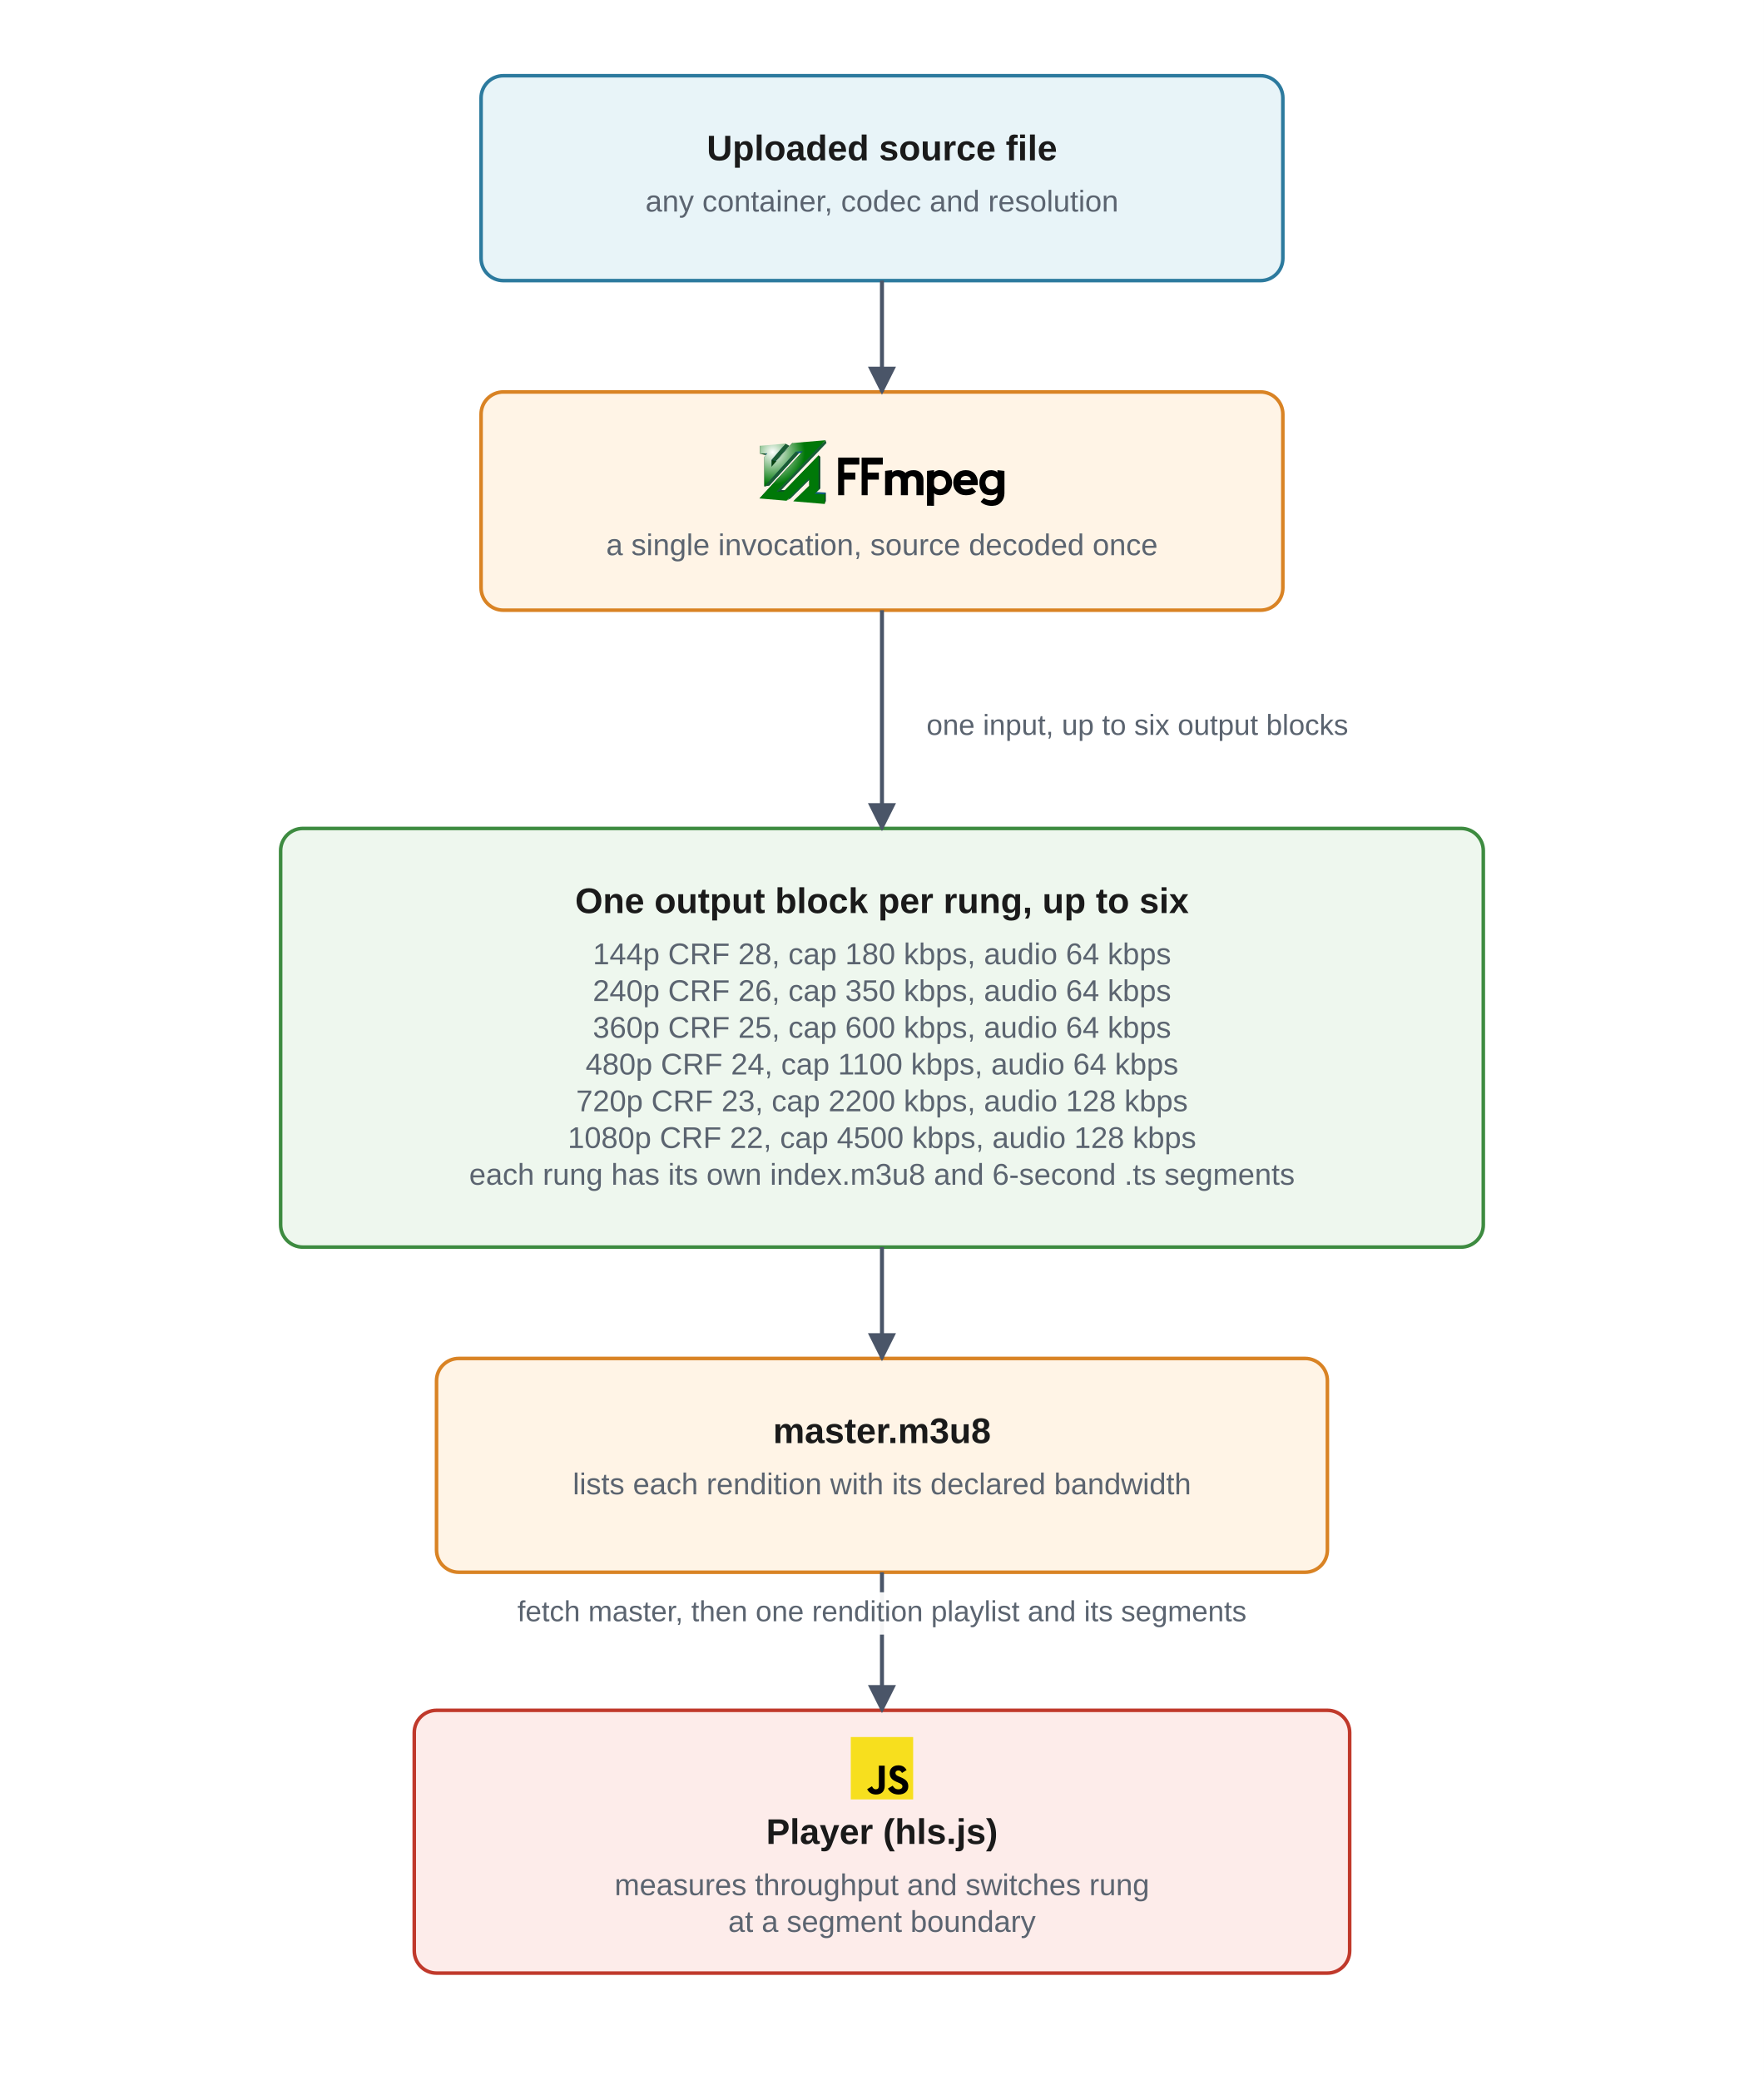
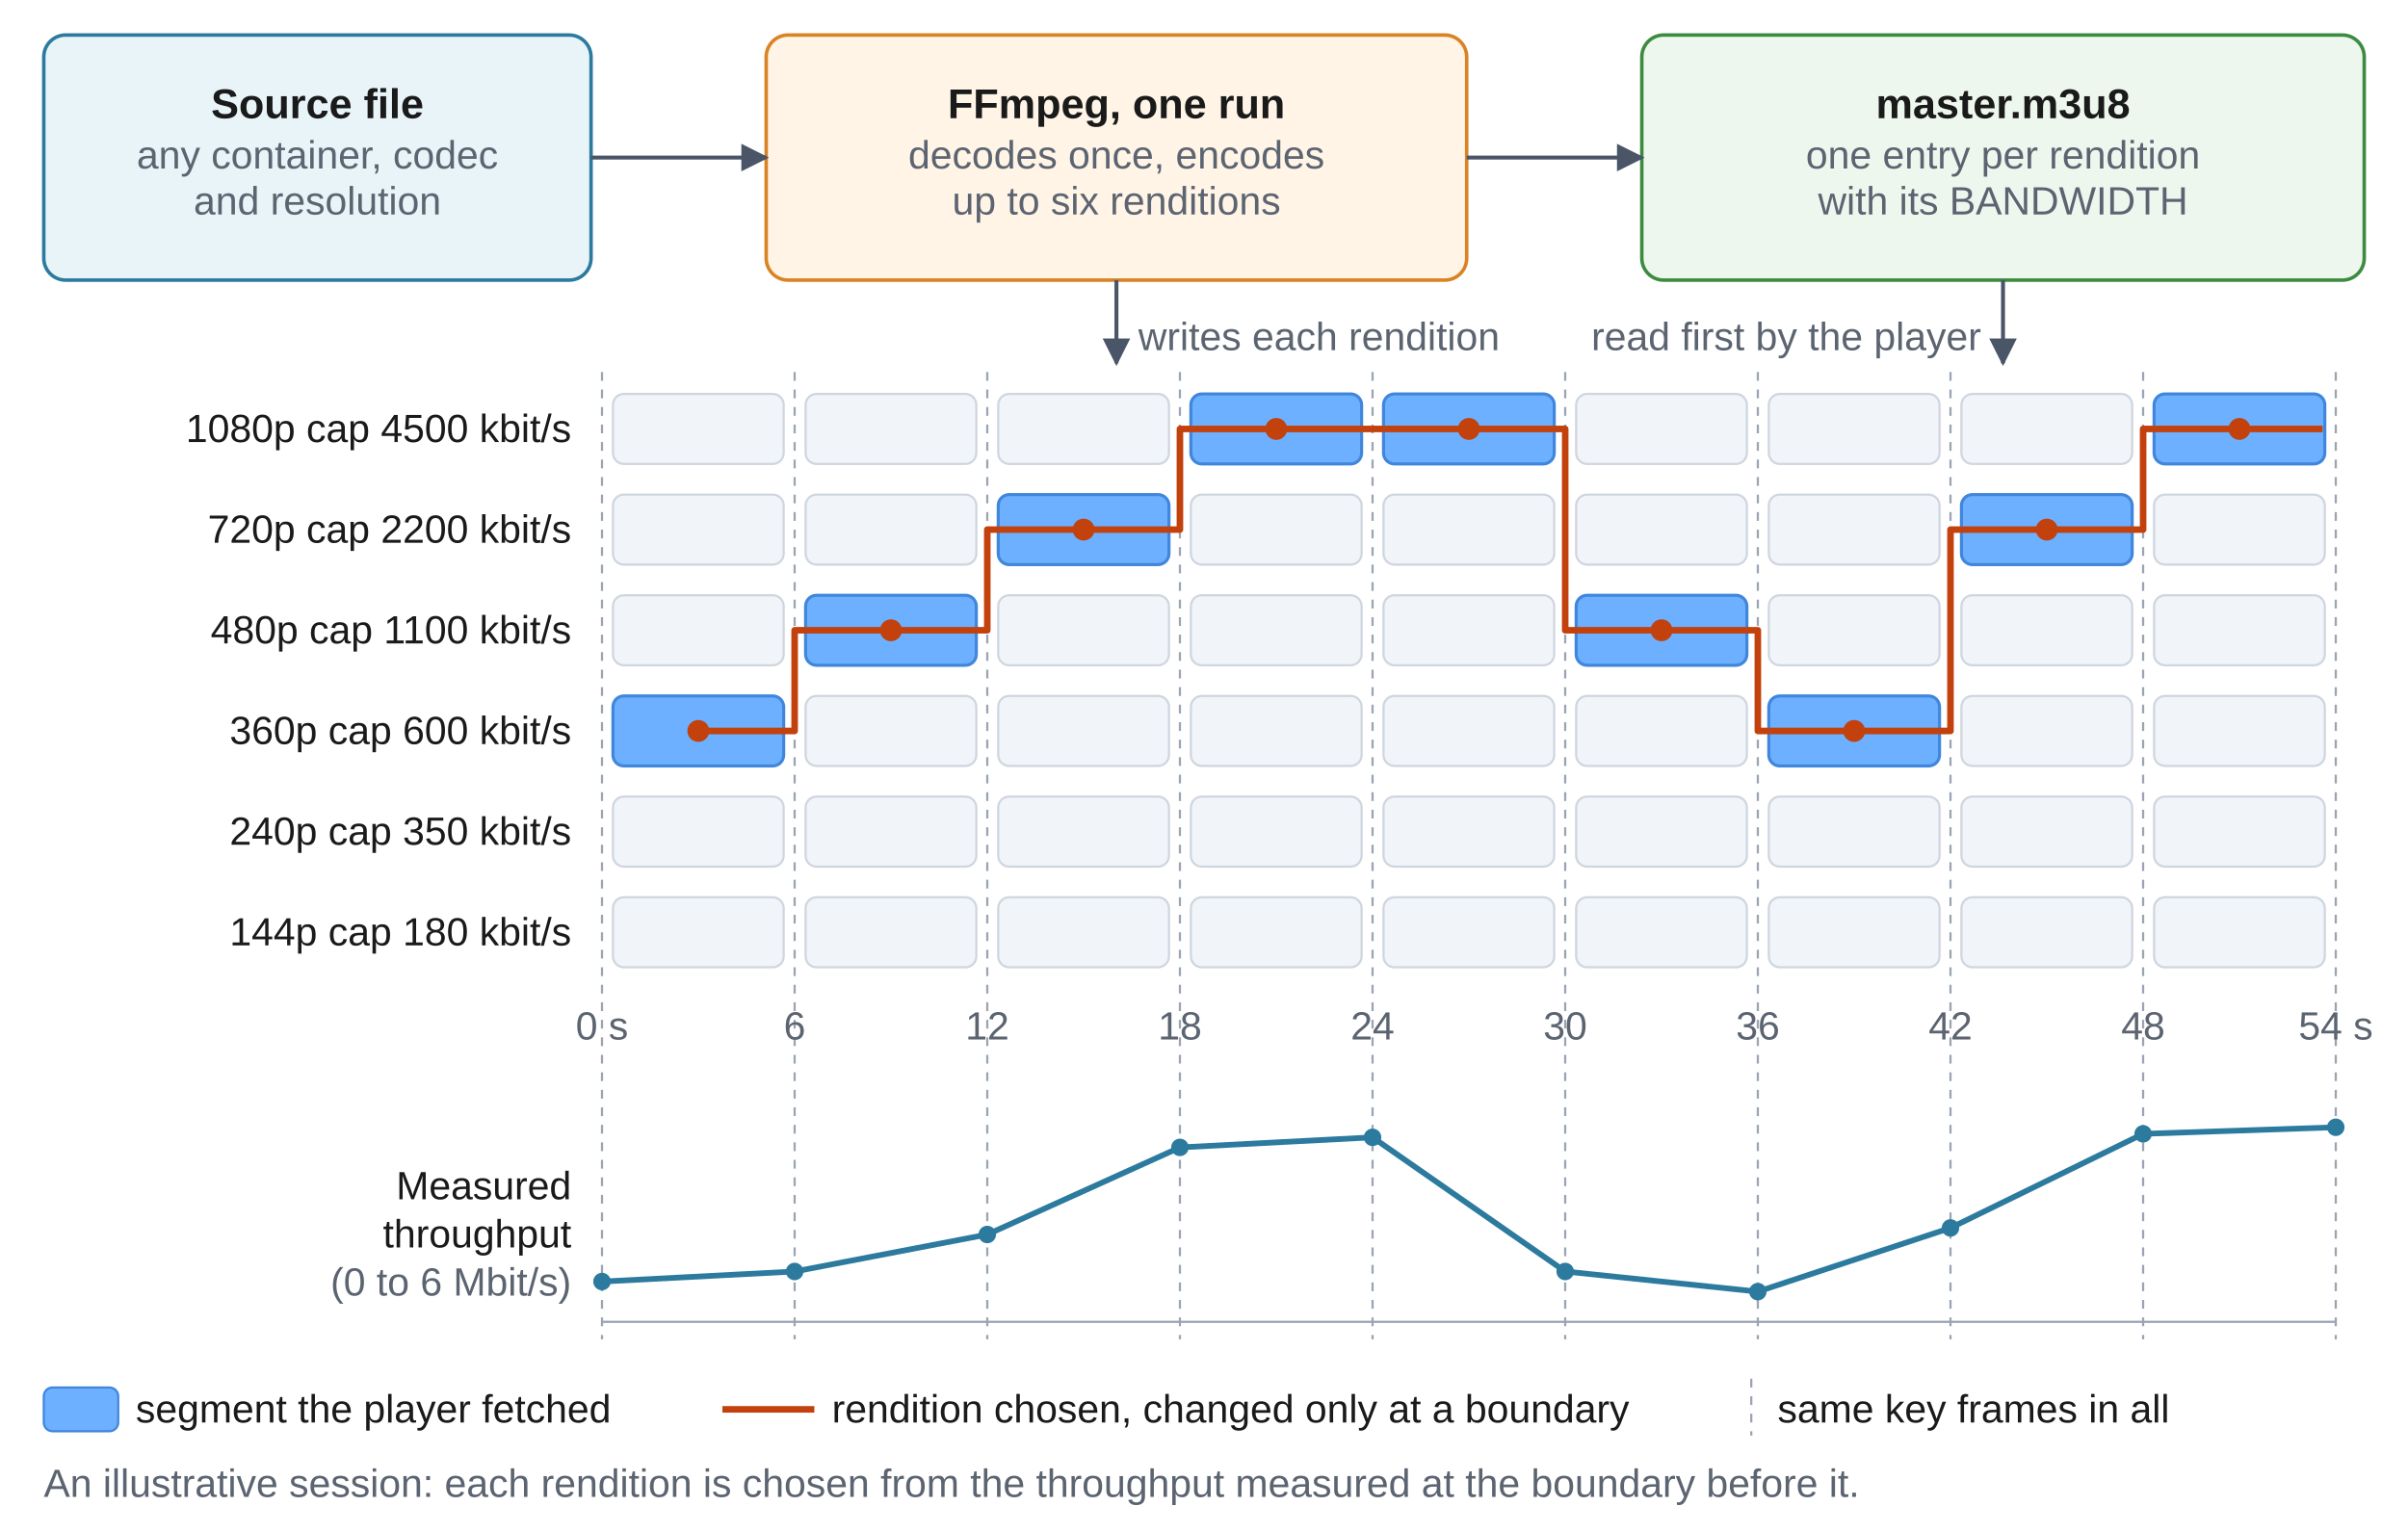
- <svg xmlns="http://www.w3.org/2000/svg" width="792" height="934" viewBox="0 0 792 934">
+ <svg xmlns="http://www.w3.org/2000/svg" width="1100" height="700" viewBox="0 0 1100 700">
  <defs>
    <marker id="arrow" viewBox="0 0 10 10" refX="9" refY="5" markerWidth="7" markerHeight="7" orient="auto-start-reverse">
      <path d="M 0 0 L 10 5 L 0 10 z" fill="#4a5568" />
    </marker>
  </defs>
-   <rect width="792" height="934" fill="#ffffff" />
-   <rect x="216" y="34" width="360" height="92" rx="10" fill="#e8f4f8" stroke="#2c7a9e" stroke-width="1.6" />
-   <text x="396" y="72.0" font-family="Arial, Helvetica, sans-serif" font-size="16" font-weight="bold" fill="#1a1a1a" text-anchor="middle">Uploaded source file</text>
-   <text x="396" y="95.0" font-family="Arial, Helvetica, sans-serif" font-size="13.5" font-weight="normal" fill="#5b6470" text-anchor="middle">any container, codec and resolution</text>
-   <rect x="216" y="176" width="360" height="98" rx="10" fill="#fff4e6" stroke="#d98324" stroke-width="1.6" />
-   <g transform="translate(341.00 197.68) scale(0.21484)">
-     <defs>
-       <radialGradient id="logosFfmpeg0" cx="19.932%" cy="18.852%" r="50.648%" fx="19.932%" fy="18.852%" gradientTransform="matrix(.96523 0 0 1 .007 0)">
-         <stop offset="0%" stop-color="#FFF" />
-         <stop offset="100%" stop-color="#007808" />
-       </radialGradient>
-     </defs>
-     <path fill="#0B4819" d="M1.166 28.205V11.584l11.157 3.844V30.89zm8.997 68.329v-61.8l10.664 2.256v57.436z" />
-     <path fill="#105C80" d="M62.325 11.557L34.916 42.992v13.376l40.651-45.836l64.387-4.984l-94.709 98.717l12.609.663l68.789-70.359v66.5l-7.642 7.183l19.381 1.047v18.405l-60.794-4.708l30.99-30.064V78.115l-44.305 43.849l-53.052-4.101l85.096-91.515l-14.004.757l-61.486 67.321V36.99l5.824-6.876l-14.328.776V15.428z" />
-     <path fill="#0B4819" d="m10.163 34.734l6.168-7.426l10.32 2.806l-5.824 6.876z" />
-     <path fill="#084010" d="m25.102 41.151l9.814 1.841v13.376l-9.814-.803z" />
-     <path fill="#0C541E" d="m36.089 107.23l9.156-2.965l12.609.663l-8.32 3.078z" />
-     <path fill="#1A5C34" d="m54.311 7.085l8.014 4.472l-27.409 31.435l-9.814-1.841z" />
-     <path fill="#0B4819" d="m25.102 55.565l43.384-49.68l7.081 4.647l-40.651 45.836z" />
-     <path fill="#1A5C34" d="m75.724 23.797l6.589 3.308l-61.486 67.321l-10.664 2.108z" />
-     <path fill="#0B4819" d="m0 121.688l90.787-98.78l5.53 3.44l-85.096 91.515z" />
-     <path fill="#1A5C34" d="m104.016 79.105l4.562-.99l-44.305 43.849l-7.879 4.499z" />
-     <path fill="#0B4819" d="M104.016 95.21V79.105l4.562-.99v14.817z" />
-     <path fill="#0B4819" d="m70.656 127.667l33.36-32.457l4.562-2.278l-30.99 30.064z" />
-     <path fill="#13802D" d="m123.568 104.132l-8.281 7.781l3.714-3.661l7.642-7.183z" />
-     <path fill="#0B4819" d="m49.534 108.006l74.034-76.297l3.075 2.86l-68.789 70.359z" />
-     <path fill="#084010" d="m123.568 31.709l3.075 2.86v66.5l-3.075 3.063zm12.754 81.448l2.06-3.858v18.405l-2.06 5.525z" />
-     <path fill="#1A5C34" d="m138.029 0l1.925 5.548l-94.709 98.717l-9.156 2.965z" />
-     <path fill="url(#logosFfmpeg0)" d="M54.311 7.085L25.102 41.151v14.414l43.384-49.68L138.029 0L36.089 107.23l13.445.776l74.034-76.297v72.423l-8.281 7.781l21.035 1.244v20.072l-65.666-5.562l33.36-32.457V79.105l-47.622 47.358L0 121.688l90.787-98.78l-15.063.889l-65.561 72.737v-61.8l6.168-7.426l-15.165.897V11.584z" />
-     <path d="M177.032 67.732h23.382v14.633h-23.382v32.571H164.44v.006v-78.678h44.287v14.687h-31.695zm49.073 0h23.387v14.633h-23.387v32.571h-12.586v.006v-78.678h44.286v14.687h-31.7zm51.083 13.642v33.568h-14.686V64.014l14.686-1.576v4.667c3.289-3.085 7.484-4.613 12.586-4.613q9.965 0 15.212 6.034c3.85-4.023 9.614-6.034 17.306-6.034q9.965 0 15.212 6.034c3.497 4.028 5.246 8.653 5.246 13.898v32.518h-14.687V86.094q0-5.245-2.363-8.128c-1.576-1.915-4.124-2.93-7.657-3.043q-4.35.312-7.555 5.77a21 21 0 0 0-.262 3.313v30.948h-14.687V86.106q0-5.245-2.363-8.128c-1.576-1.915-4.112-2.936-7.645-3.05q-4.824.306-8.343 6.446m72.944 55.595V64.014l14.686-1.576v4.196c3.915-2.805 7.764-4.196 11.542-4.196c8.044 0 14.424 2.614 19.144 7.86c4.72 5.252 7.084 11.362 7.084 18.357s-2.363 13.11-7.084 18.356q-7.079 7.867-19.144 7.866c-5.246-.358-9.089-1.767-11.542-4.25v26.384zm14.686-53.023v8.504c.699 5.866 4.369 9.322 11.017 10.324c8.39-.662 13.11-5.019 14.161-13.057c-.352-9.8-5.072-14.86-14.161-15.218q-9.97 1.576-11.017 9.447m40.103 4.768c0-7.692 2.447-13.994 7.34-18.882q7.343-7.34 18.882-7.34q11.538 0 18.357 7.34c4.548 4.888 6.821 11.19 6.821 18.882v5.246h-36.188q.528 4.197 3.67 6.558c2.095 1.576 4.548 2.364 7.34 2.364c4.894 0 9.268-1.39 13.112-4.19l8.39 8.385c-3.85 5.246-11.016 7.865-21.508 7.865q-11.54 0-18.881-7.34c-4.894-4.893-7.335-11.19-7.335-18.888m33.569-11.798q-3.151-2.363-7.34-2.363c-2.793 0-5.246.788-7.34 2.363q-3.145 2.362-3.146 6.559h20.983c-.012-2.8-1.063-4.983-3.157-6.559M512 64.068v46.68c0 7.34-2.184 13.48-6.559 18.41c-4.374 4.929-9.876 7.537-16.524 7.823l-3.145.316c-10.14-.208-18.01-3.109-23.602-8.706l6.82-7.866c3.85 2.805 8.517 4.369 14.007 4.72q8.397-.001 11.35-3.932c1.982-2.614 2.966-5.508 2.966-8.647v-2.62q-5.873 4.719-13.636 4.72c-8.044 0-14.072-2.363-18.094-7.083q-6.033-7.079-6.033-19.145c0-7.692 2.184-13.994 6.558-18.882c4.375-4.893 10.575-7.34 18.62-7.34c5.943.358 10.139 1.94 12.585 4.774v-4.774zm-14.687 29.367v-8.498c-.698-5.867-4.368-9.322-11.016-10.324q-13.114.472-14.161 13.057c.352 9.799 5.072 14.86 14.161 15.218q9.97-1.586 11.016-9.453" />
-   </g>
-   <text x="396" y="249.3" font-family="Arial, Helvetica, sans-serif" font-size="13.5" font-weight="normal" fill="#5b6470" text-anchor="middle">a single invocation, source decoded once</text>
-   <path d="M 396 126 L 396 176" fill="none" stroke="#4a5568" stroke-width="1.8" marker-end="url(#arrow)" />
-   <rect x="126" y="372" width="540" height="188" rx="10" fill="#eef7ee" stroke="#3d8b40" stroke-width="1.6" />
-   <text x="396" y="410.0" font-family="Arial, Helvetica, sans-serif" font-size="16" font-weight="bold" fill="#1a1a1a" text-anchor="middle">One output block per rung, up to six</text>
-   <text x="396" y="433.0" font-family="Arial, Helvetica, sans-serif" font-size="13.5" font-weight="normal" fill="#5b6470" text-anchor="middle">144p    CRF 28, cap 180 kbps, audio 64 kbps</text>
-   <text x="396" y="449.5" font-family="Arial, Helvetica, sans-serif" font-size="13.5" font-weight="normal" fill="#5b6470" text-anchor="middle">240p    CRF 26, cap 350 kbps, audio 64 kbps</text>
-   <text x="396" y="466.0" font-family="Arial, Helvetica, sans-serif" font-size="13.5" font-weight="normal" fill="#5b6470" text-anchor="middle">360p    CRF 25, cap 600 kbps, audio 64 kbps</text>
-   <text x="396" y="482.5" font-family="Arial, Helvetica, sans-serif" font-size="13.5" font-weight="normal" fill="#5b6470" text-anchor="middle">480p    CRF 24, cap 1100 kbps, audio 64 kbps</text>
-   <text x="396" y="499.0" font-family="Arial, Helvetica, sans-serif" font-size="13.5" font-weight="normal" fill="#5b6470" text-anchor="middle">720p    CRF 23, cap 2200 kbps, audio 128 kbps</text>
-   <text x="396" y="515.5" font-family="Arial, Helvetica, sans-serif" font-size="13.5" font-weight="normal" fill="#5b6470" text-anchor="middle">1080p  CRF 22, cap 4500 kbps, audio 128 kbps</text>
-   <text x="396" y="532.0" font-family="Arial, Helvetica, sans-serif" font-size="13.5" font-weight="normal" fill="#5b6470" text-anchor="middle">each rung has its own index.m3u8 and 6-second .ts segments</text>
-   <path d="M 396 274 L 396 372" fill="none" stroke="#4a5568" stroke-width="1.8" marker-end="url(#arrow)" />
-   <text x="416" y="330.0" font-family="Arial, Helvetica, sans-serif" font-size="13" font-weight="normal" fill="#5b6470" text-anchor="start">one input, up to six output blocks</text>
-   <rect x="196" y="610" width="400" height="96" rx="10" fill="#fff4e6" stroke="#d98324" stroke-width="1.6" />
-   <text x="396" y="648.0" font-family="Arial, Helvetica, sans-serif" font-size="16" font-weight="bold" fill="#1a1a1a" text-anchor="middle">master.m3u8</text>
-   <text x="396" y="671.0" font-family="Arial, Helvetica, sans-serif" font-size="13.5" font-weight="normal" fill="#5b6470" text-anchor="middle">lists each rendition with its declared bandwidth</text>
-   <path d="M 396 560 L 396 610" fill="none" stroke="#4a5568" stroke-width="1.8" marker-end="url(#arrow)" />
-   <rect x="186" y="768" width="420" height="118" rx="10" fill="#fdecea" stroke="#c0392b" stroke-width="1.6" />
-   <g transform="translate(382.00 780.00) scale(0.10938)">
-     <path fill="#F7DF1E" d="M0 0h256v256H0z" />
-     <path d="m67.312 213.932l19.59-11.856c3.78 6.701 7.218 12.371 15.465 12.371c7.905 0 12.89-3.092 12.89-15.12v-81.798h24.057v82.138c0 24.917-14.606 36.259-35.916 36.259c-19.245 0-30.416-9.967-36.087-21.996m85.07-2.576l19.588-11.341c5.157 8.421 11.859 14.607 23.715 14.607c9.969 0 16.325-4.984 16.325-11.858c0-8.248-6.53-11.17-17.528-15.98l-6.013-2.58c-17.357-7.387-28.87-16.667-28.87-36.257c0-18.044 13.747-31.792 35.228-31.792c15.294 0 26.292 5.328 34.196 19.247l-18.732 12.03c-4.125-7.389-8.591-10.31-15.465-10.31c-7.046 0-11.514 4.468-11.514 10.31c0 7.217 4.468 10.14 14.778 14.608l6.014 2.577c20.45 8.765 31.963 17.7 31.963 37.804c0 21.654-17.012 33.51-39.867 33.51c-22.339 0-36.774-10.654-43.819-24.574" />
-   </g>
-   <text x="396" y="828.0" font-family="Arial, Helvetica, sans-serif" font-size="16" font-weight="bold" fill="#1a1a1a" text-anchor="middle">Player (hls.js)</text>
-   <text x="396" y="851.0" font-family="Arial, Helvetica, sans-serif" font-size="13.5" font-weight="normal" fill="#5b6470" text-anchor="middle">measures throughput and switches rung</text>
-   <text x="396" y="867.5" font-family="Arial, Helvetica, sans-serif" font-size="13.5" font-weight="normal" fill="#5b6470" text-anchor="middle">at a segment boundary</text>
-   <path d="M 396 706 L 396 768" fill="none" stroke="#4a5568" stroke-width="1.8" marker-end="url(#arrow)" />
-   <rect x="180.2" y="715.0" width="431.6" height="19.0" rx="4" fill="#ffffff" fill-opacity="0.93" />
-   <text x="396" y="728.0" font-family="Arial, Helvetica, sans-serif" font-size="13" font-weight="normal" fill="#5b6470" text-anchor="middle">fetch master, then one rendition playlist and its segments</text>
+   <rect width="1100" height="700" fill="#ffffff" />
+   <rect x="20" y="16" width="250" height="112" rx="10" fill="#e8f4f8" stroke="#2c7a9e" stroke-width="1.6" />
+   <text x="145" y="54.0" font-family="Arial, Helvetica, sans-serif" font-size="19" font-weight="bold" fill="#1a1a1a" text-anchor="middle">Source file</text>
+   <text x="145" y="77.0" font-family="Arial, Helvetica, sans-serif" font-size="18" font-weight="normal" fill="#5b6470" text-anchor="middle">any container, codec</text>
+   <text x="145" y="98.0" font-family="Arial, Helvetica, sans-serif" font-size="18" font-weight="normal" fill="#5b6470" text-anchor="middle">and resolution</text>
+   <rect x="350" y="16" width="320" height="112" rx="10" fill="#fff4e6" stroke="#d98324" stroke-width="1.6" />
+   <text x="510" y="54.0" font-family="Arial, Helvetica, sans-serif" font-size="19" font-weight="bold" fill="#1a1a1a" text-anchor="middle">FFmpeg, one run</text>
+   <text x="510" y="77.0" font-family="Arial, Helvetica, sans-serif" font-size="18" font-weight="normal" fill="#5b6470" text-anchor="middle">decodes once, encodes</text>
+   <text x="510" y="98.0" font-family="Arial, Helvetica, sans-serif" font-size="18" font-weight="normal" fill="#5b6470" text-anchor="middle">up to six renditions</text>
+   <rect x="750" y="16" width="330" height="112" rx="10" fill="#eef7ee" stroke="#3d8b40" stroke-width="1.6" />
+   <text x="915" y="54.0" font-family="Arial, Helvetica, sans-serif" font-size="19" font-weight="bold" fill="#1a1a1a" text-anchor="middle">master.m3u8</text>
+   <text x="915" y="77.0" font-family="Arial, Helvetica, sans-serif" font-size="18" font-weight="normal" fill="#5b6470" text-anchor="middle">one entry per rendition</text>
+   <text x="915" y="98.0" font-family="Arial, Helvetica, sans-serif" font-size="18" font-weight="normal" fill="#5b6470" text-anchor="middle">with its BANDWIDTH</text>
+   <path d="M 270 72 L 350 72" fill="none" stroke="#4a5568" stroke-width="1.8" marker-end="url(#arrow)" />
+   <path d="M 670 72 L 750 72" fill="none" stroke="#4a5568" stroke-width="1.8" marker-end="url(#arrow)" />
+   <path d="M 510 128 L 510 166" fill="none" stroke="#4a5568" stroke-width="1.8" marker-end="url(#arrow)" />
+   <text x="520" y="160" font-family="Arial, Helvetica, sans-serif" font-size="18" font-weight="normal" fill="#5b6470" text-anchor="start">writes each rendition</text>
+   <path d="M 915 128 L 915 166" fill="none" stroke="#4a5568" stroke-width="1.8" marker-end="url(#arrow)" />
+   <text x="905" y="160" font-family="Arial, Helvetica, sans-serif" font-size="18" font-weight="normal" fill="#5b6470" text-anchor="end">read first by the player</text>
+   <path d="M 275 170 L 275 612" stroke="#9aa4b2" stroke-width="1" stroke-dasharray="4 4" />
+   <path d="M 363 170 L 363 612" stroke="#9aa4b2" stroke-width="1" stroke-dasharray="4 4" />
+   <path d="M 451 170 L 451 612" stroke="#9aa4b2" stroke-width="1" stroke-dasharray="4 4" />
+   <path d="M 539 170 L 539 612" stroke="#9aa4b2" stroke-width="1" stroke-dasharray="4 4" />
+   <path d="M 627 170 L 627 612" stroke="#9aa4b2" stroke-width="1" stroke-dasharray="4 4" />
+   <path d="M 715 170 L 715 612" stroke="#9aa4b2" stroke-width="1" stroke-dasharray="4 4" />
+   <path d="M 803 170 L 803 612" stroke="#9aa4b2" stroke-width="1" stroke-dasharray="4 4" />
+   <path d="M 891 170 L 891 612" stroke="#9aa4b2" stroke-width="1" stroke-dasharray="4 4" />
+   <path d="M 979 170 L 979 612" stroke="#9aa4b2" stroke-width="1" stroke-dasharray="4 4" />
+   <path d="M 1067 170 L 1067 612" stroke="#9aa4b2" stroke-width="1" stroke-dasharray="4 4" />
+   <text x="261" y="432" font-family="Arial, Helvetica, sans-serif" font-size="18" font-weight="normal" fill="#1a1a1a" text-anchor="end">144p  cap 180 kbit/s</text>
+   <rect x="280" y="410" width="78" height="32" rx="5" fill="#f1f4f8" stroke="#cfd6df" stroke-width="1" />
+   <rect x="368" y="410" width="78" height="32" rx="5" fill="#f1f4f8" stroke="#cfd6df" stroke-width="1" />
+   <rect x="456" y="410" width="78" height="32" rx="5" fill="#f1f4f8" stroke="#cfd6df" stroke-width="1" />
+   <rect x="544" y="410" width="78" height="32" rx="5" fill="#f1f4f8" stroke="#cfd6df" stroke-width="1" />
+   <rect x="632" y="410" width="78" height="32" rx="5" fill="#f1f4f8" stroke="#cfd6df" stroke-width="1" />
+   <rect x="720" y="410" width="78" height="32" rx="5" fill="#f1f4f8" stroke="#cfd6df" stroke-width="1" />
+   <rect x="808" y="410" width="78" height="32" rx="5" fill="#f1f4f8" stroke="#cfd6df" stroke-width="1" />
+   <rect x="896" y="410" width="78" height="32" rx="5" fill="#f1f4f8" stroke="#cfd6df" stroke-width="1" />
+   <rect x="984" y="410" width="78" height="32" rx="5" fill="#f1f4f8" stroke="#cfd6df" stroke-width="1" />
+   <text x="261" y="386" font-family="Arial, Helvetica, sans-serif" font-size="18" font-weight="normal" fill="#1a1a1a" text-anchor="end">240p  cap 350 kbit/s</text>
+   <rect x="280" y="364" width="78" height="32" rx="5" fill="#f1f4f8" stroke="#cfd6df" stroke-width="1" />
+   <rect x="368" y="364" width="78" height="32" rx="5" fill="#f1f4f8" stroke="#cfd6df" stroke-width="1" />
+   <rect x="456" y="364" width="78" height="32" rx="5" fill="#f1f4f8" stroke="#cfd6df" stroke-width="1" />
+   <rect x="544" y="364" width="78" height="32" rx="5" fill="#f1f4f8" stroke="#cfd6df" stroke-width="1" />
+   <rect x="632" y="364" width="78" height="32" rx="5" fill="#f1f4f8" stroke="#cfd6df" stroke-width="1" />
+   <rect x="720" y="364" width="78" height="32" rx="5" fill="#f1f4f8" stroke="#cfd6df" stroke-width="1" />
+   <rect x="808" y="364" width="78" height="32" rx="5" fill="#f1f4f8" stroke="#cfd6df" stroke-width="1" />
+   <rect x="896" y="364" width="78" height="32" rx="5" fill="#f1f4f8" stroke="#cfd6df" stroke-width="1" />
+   <rect x="984" y="364" width="78" height="32" rx="5" fill="#f1f4f8" stroke="#cfd6df" stroke-width="1" />
+   <text x="261" y="340" font-family="Arial, Helvetica, sans-serif" font-size="18" font-weight="normal" fill="#1a1a1a" text-anchor="end">360p  cap 600 kbit/s</text>
+   <rect x="280" y="318" width="78" height="32" rx="5" fill="#6cb0ff" stroke="#3f86dc" stroke-width="1.4" />
+   <rect x="368" y="318" width="78" height="32" rx="5" fill="#f1f4f8" stroke="#cfd6df" stroke-width="1" />
+   <rect x="456" y="318" width="78" height="32" rx="5" fill="#f1f4f8" stroke="#cfd6df" stroke-width="1" />
+   <rect x="544" y="318" width="78" height="32" rx="5" fill="#f1f4f8" stroke="#cfd6df" stroke-width="1" />
+   <rect x="632" y="318" width="78" height="32" rx="5" fill="#f1f4f8" stroke="#cfd6df" stroke-width="1" />
+   <rect x="720" y="318" width="78" height="32" rx="5" fill="#f1f4f8" stroke="#cfd6df" stroke-width="1" />
+   <rect x="808" y="318" width="78" height="32" rx="5" fill="#6cb0ff" stroke="#3f86dc" stroke-width="1.4" />
+   <rect x="896" y="318" width="78" height="32" rx="5" fill="#f1f4f8" stroke="#cfd6df" stroke-width="1" />
+   <rect x="984" y="318" width="78" height="32" rx="5" fill="#f1f4f8" stroke="#cfd6df" stroke-width="1" />
+   <text x="261" y="294" font-family="Arial, Helvetica, sans-serif" font-size="18" font-weight="normal" fill="#1a1a1a" text-anchor="end">480p  cap 1100 kbit/s</text>
+   <rect x="280" y="272" width="78" height="32" rx="5" fill="#f1f4f8" stroke="#cfd6df" stroke-width="1" />
+   <rect x="368" y="272" width="78" height="32" rx="5" fill="#6cb0ff" stroke="#3f86dc" stroke-width="1.4" />
+   <rect x="456" y="272" width="78" height="32" rx="5" fill="#f1f4f8" stroke="#cfd6df" stroke-width="1" />
+   <rect x="544" y="272" width="78" height="32" rx="5" fill="#f1f4f8" stroke="#cfd6df" stroke-width="1" />
+   <rect x="632" y="272" width="78" height="32" rx="5" fill="#f1f4f8" stroke="#cfd6df" stroke-width="1" />
+   <rect x="720" y="272" width="78" height="32" rx="5" fill="#6cb0ff" stroke="#3f86dc" stroke-width="1.4" />
+   <rect x="808" y="272" width="78" height="32" rx="5" fill="#f1f4f8" stroke="#cfd6df" stroke-width="1" />
+   <rect x="896" y="272" width="78" height="32" rx="5" fill="#f1f4f8" stroke="#cfd6df" stroke-width="1" />
+   <rect x="984" y="272" width="78" height="32" rx="5" fill="#f1f4f8" stroke="#cfd6df" stroke-width="1" />
+   <text x="261" y="248" font-family="Arial, Helvetica, sans-serif" font-size="18" font-weight="normal" fill="#1a1a1a" text-anchor="end">720p  cap 2200 kbit/s</text>
+   <rect x="280" y="226" width="78" height="32" rx="5" fill="#f1f4f8" stroke="#cfd6df" stroke-width="1" />
+   <rect x="368" y="226" width="78" height="32" rx="5" fill="#f1f4f8" stroke="#cfd6df" stroke-width="1" />
+   <rect x="456" y="226" width="78" height="32" rx="5" fill="#6cb0ff" stroke="#3f86dc" stroke-width="1.4" />
+   <rect x="544" y="226" width="78" height="32" rx="5" fill="#f1f4f8" stroke="#cfd6df" stroke-width="1" />
+   <rect x="632" y="226" width="78" height="32" rx="5" fill="#f1f4f8" stroke="#cfd6df" stroke-width="1" />
+   <rect x="720" y="226" width="78" height="32" rx="5" fill="#f1f4f8" stroke="#cfd6df" stroke-width="1" />
+   <rect x="808" y="226" width="78" height="32" rx="5" fill="#f1f4f8" stroke="#cfd6df" stroke-width="1" />
+   <rect x="896" y="226" width="78" height="32" rx="5" fill="#6cb0ff" stroke="#3f86dc" stroke-width="1.4" />
+   <rect x="984" y="226" width="78" height="32" rx="5" fill="#f1f4f8" stroke="#cfd6df" stroke-width="1" />
+   <text x="261" y="202" font-family="Arial, Helvetica, sans-serif" font-size="18" font-weight="normal" fill="#1a1a1a" text-anchor="end">1080p  cap 4500 kbit/s</text>
+   <rect x="280" y="180" width="78" height="32" rx="5" fill="#f1f4f8" stroke="#cfd6df" stroke-width="1" />
+   <rect x="368" y="180" width="78" height="32" rx="5" fill="#f1f4f8" stroke="#cfd6df" stroke-width="1" />
+   <rect x="456" y="180" width="78" height="32" rx="5" fill="#f1f4f8" stroke="#cfd6df" stroke-width="1" />
+   <rect x="544" y="180" width="78" height="32" rx="5" fill="#6cb0ff" stroke="#3f86dc" stroke-width="1.4" />
+   <rect x="632" y="180" width="78" height="32" rx="5" fill="#6cb0ff" stroke="#3f86dc" stroke-width="1.4" />
+   <rect x="720" y="180" width="78" height="32" rx="5" fill="#f1f4f8" stroke="#cfd6df" stroke-width="1" />
+   <rect x="808" y="180" width="78" height="32" rx="5" fill="#f1f4f8" stroke="#cfd6df" stroke-width="1" />
+   <rect x="896" y="180" width="78" height="32" rx="5" fill="#f1f4f8" stroke="#cfd6df" stroke-width="1" />
+   <rect x="984" y="180" width="78" height="32" rx="5" fill="#6cb0ff" stroke="#3f86dc" stroke-width="1.4" />
+   <path d="M 319 334 L 363 334 L 363 288 L 407 288 L 451 288 L 451 242 L 495 242 L 539 242 L 539 196 L 583 196 L 627 196 L 627 196 L 671 196 L 715 196 L 715 288 L 759 288 L 803 288 L 803 334 L 847 334 L 891 334 L 891 242 L 935 242 L 979 242 L 979 196 L 1023 196 L 1061 196" fill="none" stroke="#c2410c" stroke-width="3" stroke-linejoin="round" />
+   <circle cx="319" cy="334" r="5" fill="#c2410c" />
+   <circle cx="407" cy="288" r="5" fill="#c2410c" />
+   <circle cx="495" cy="242" r="5" fill="#c2410c" />
+   <circle cx="583" cy="196" r="5" fill="#c2410c" />
+   <circle cx="671" cy="196" r="5" fill="#c2410c" />
+   <circle cx="759" cy="288" r="5" fill="#c2410c" />
+   <circle cx="847" cy="334" r="5" fill="#c2410c" />
+   <circle cx="935" cy="242" r="5" fill="#c2410c" />
+   <circle cx="1023" cy="196" r="5" fill="#c2410c" />
+   <text x="275" y="475" font-family="Arial, Helvetica, sans-serif" font-size="18" font-weight="normal" fill="#5b6470" text-anchor="middle">0 s</text>
+   <text x="363" y="475" font-family="Arial, Helvetica, sans-serif" font-size="18" font-weight="normal" fill="#5b6470" text-anchor="middle">6</text>
+   <text x="451" y="475" font-family="Arial, Helvetica, sans-serif" font-size="18" font-weight="normal" fill="#5b6470" text-anchor="middle">12</text>
+   <text x="539" y="475" font-family="Arial, Helvetica, sans-serif" font-size="18" font-weight="normal" fill="#5b6470" text-anchor="middle">18</text>
+   <text x="627" y="475" font-family="Arial, Helvetica, sans-serif" font-size="18" font-weight="normal" fill="#5b6470" text-anchor="middle">24</text>
+   <text x="715" y="475" font-family="Arial, Helvetica, sans-serif" font-size="18" font-weight="normal" fill="#5b6470" text-anchor="middle">30</text>
+   <text x="803" y="475" font-family="Arial, Helvetica, sans-serif" font-size="18" font-weight="normal" fill="#5b6470" text-anchor="middle">36</text>
+   <text x="891" y="475" font-family="Arial, Helvetica, sans-serif" font-size="18" font-weight="normal" fill="#5b6470" text-anchor="middle">42</text>
+   <text x="979" y="475" font-family="Arial, Helvetica, sans-serif" font-size="18" font-weight="normal" fill="#5b6470" text-anchor="middle">48</text>
+   <text x="1067" y="475" font-family="Arial, Helvetica, sans-serif" font-size="18" font-weight="normal" fill="#5b6470" text-anchor="middle">54 s</text>
+   <path d="M 275 604 L 1067 604" stroke="#9aa4b2" stroke-width="1" />
+   <path d="M 275 585.6 L 363 581.0 L 451 564.1 L 539 524.3 L 627 519.7 L 715 581.0 L 803 590.2 L 891 561.1 L 979 518.1 L 1067 515.1" fill="none" stroke="#2c7a9e" stroke-width="2.6" />
+   <circle cx="275" cy="585.6" r="4" fill="#2c7a9e" />
+   <circle cx="363" cy="581.0" r="4" fill="#2c7a9e" />
+   <circle cx="451" cy="564.1" r="4" fill="#2c7a9e" />
+   <circle cx="539" cy="524.3" r="4" fill="#2c7a9e" />
+   <circle cx="627" cy="519.7" r="4" fill="#2c7a9e" />
+   <circle cx="715" cy="581.0" r="4" fill="#2c7a9e" />
+   <circle cx="803" cy="590.2" r="4" fill="#2c7a9e" />
+   <circle cx="891" cy="561.1" r="4" fill="#2c7a9e" />
+   <circle cx="979" cy="518.1" r="4" fill="#2c7a9e" />
+   <circle cx="1067" cy="515.1" r="4" fill="#2c7a9e" />
+   <text x="261" y="548" font-family="Arial, Helvetica, sans-serif" font-size="18" font-weight="normal" fill="#1a1a1a" text-anchor="end">Measured</text>
+   <text x="261" y="570" font-family="Arial, Helvetica, sans-serif" font-size="18" font-weight="normal" fill="#1a1a1a" text-anchor="end">throughput</text>
+   <text x="261" y="592" font-family="Arial, Helvetica, sans-serif" font-size="18" font-weight="normal" fill="#5b6470" text-anchor="end">(0 to 6 Mbit/s)</text>
+   <rect x="20" y="634" width="34" height="20" rx="4" fill="#6cb0ff" stroke="#3f86dc" />
+   <text x="62" y="650" font-family="Arial, Helvetica, sans-serif" font-size="18" font-weight="normal" fill="#1a1a1a" text-anchor="start">segment the player fetched</text>
+   <path d="M 330 644 L 372 644" stroke="#c2410c" stroke-width="3" />
+   <text x="380" y="650" font-family="Arial, Helvetica, sans-serif" font-size="18" font-weight="normal" fill="#1a1a1a" text-anchor="start">rendition chosen, changed only at a boundary</text>
+   <path d="M 800 630 L 800 656" stroke="#9aa4b2" stroke-dasharray="4 4" />
+   <text x="812" y="650" font-family="Arial, Helvetica, sans-serif" font-size="18" font-weight="normal" fill="#1a1a1a" text-anchor="start">same key frames in all</text>
+   <text x="20" y="684" font-family="Arial, Helvetica, sans-serif" font-size="18" font-weight="normal" fill="#5b6470" text-anchor="start">An illustrative session: each rendition is chosen from the throughput measured at the boundary before it.</text>
</svg>
